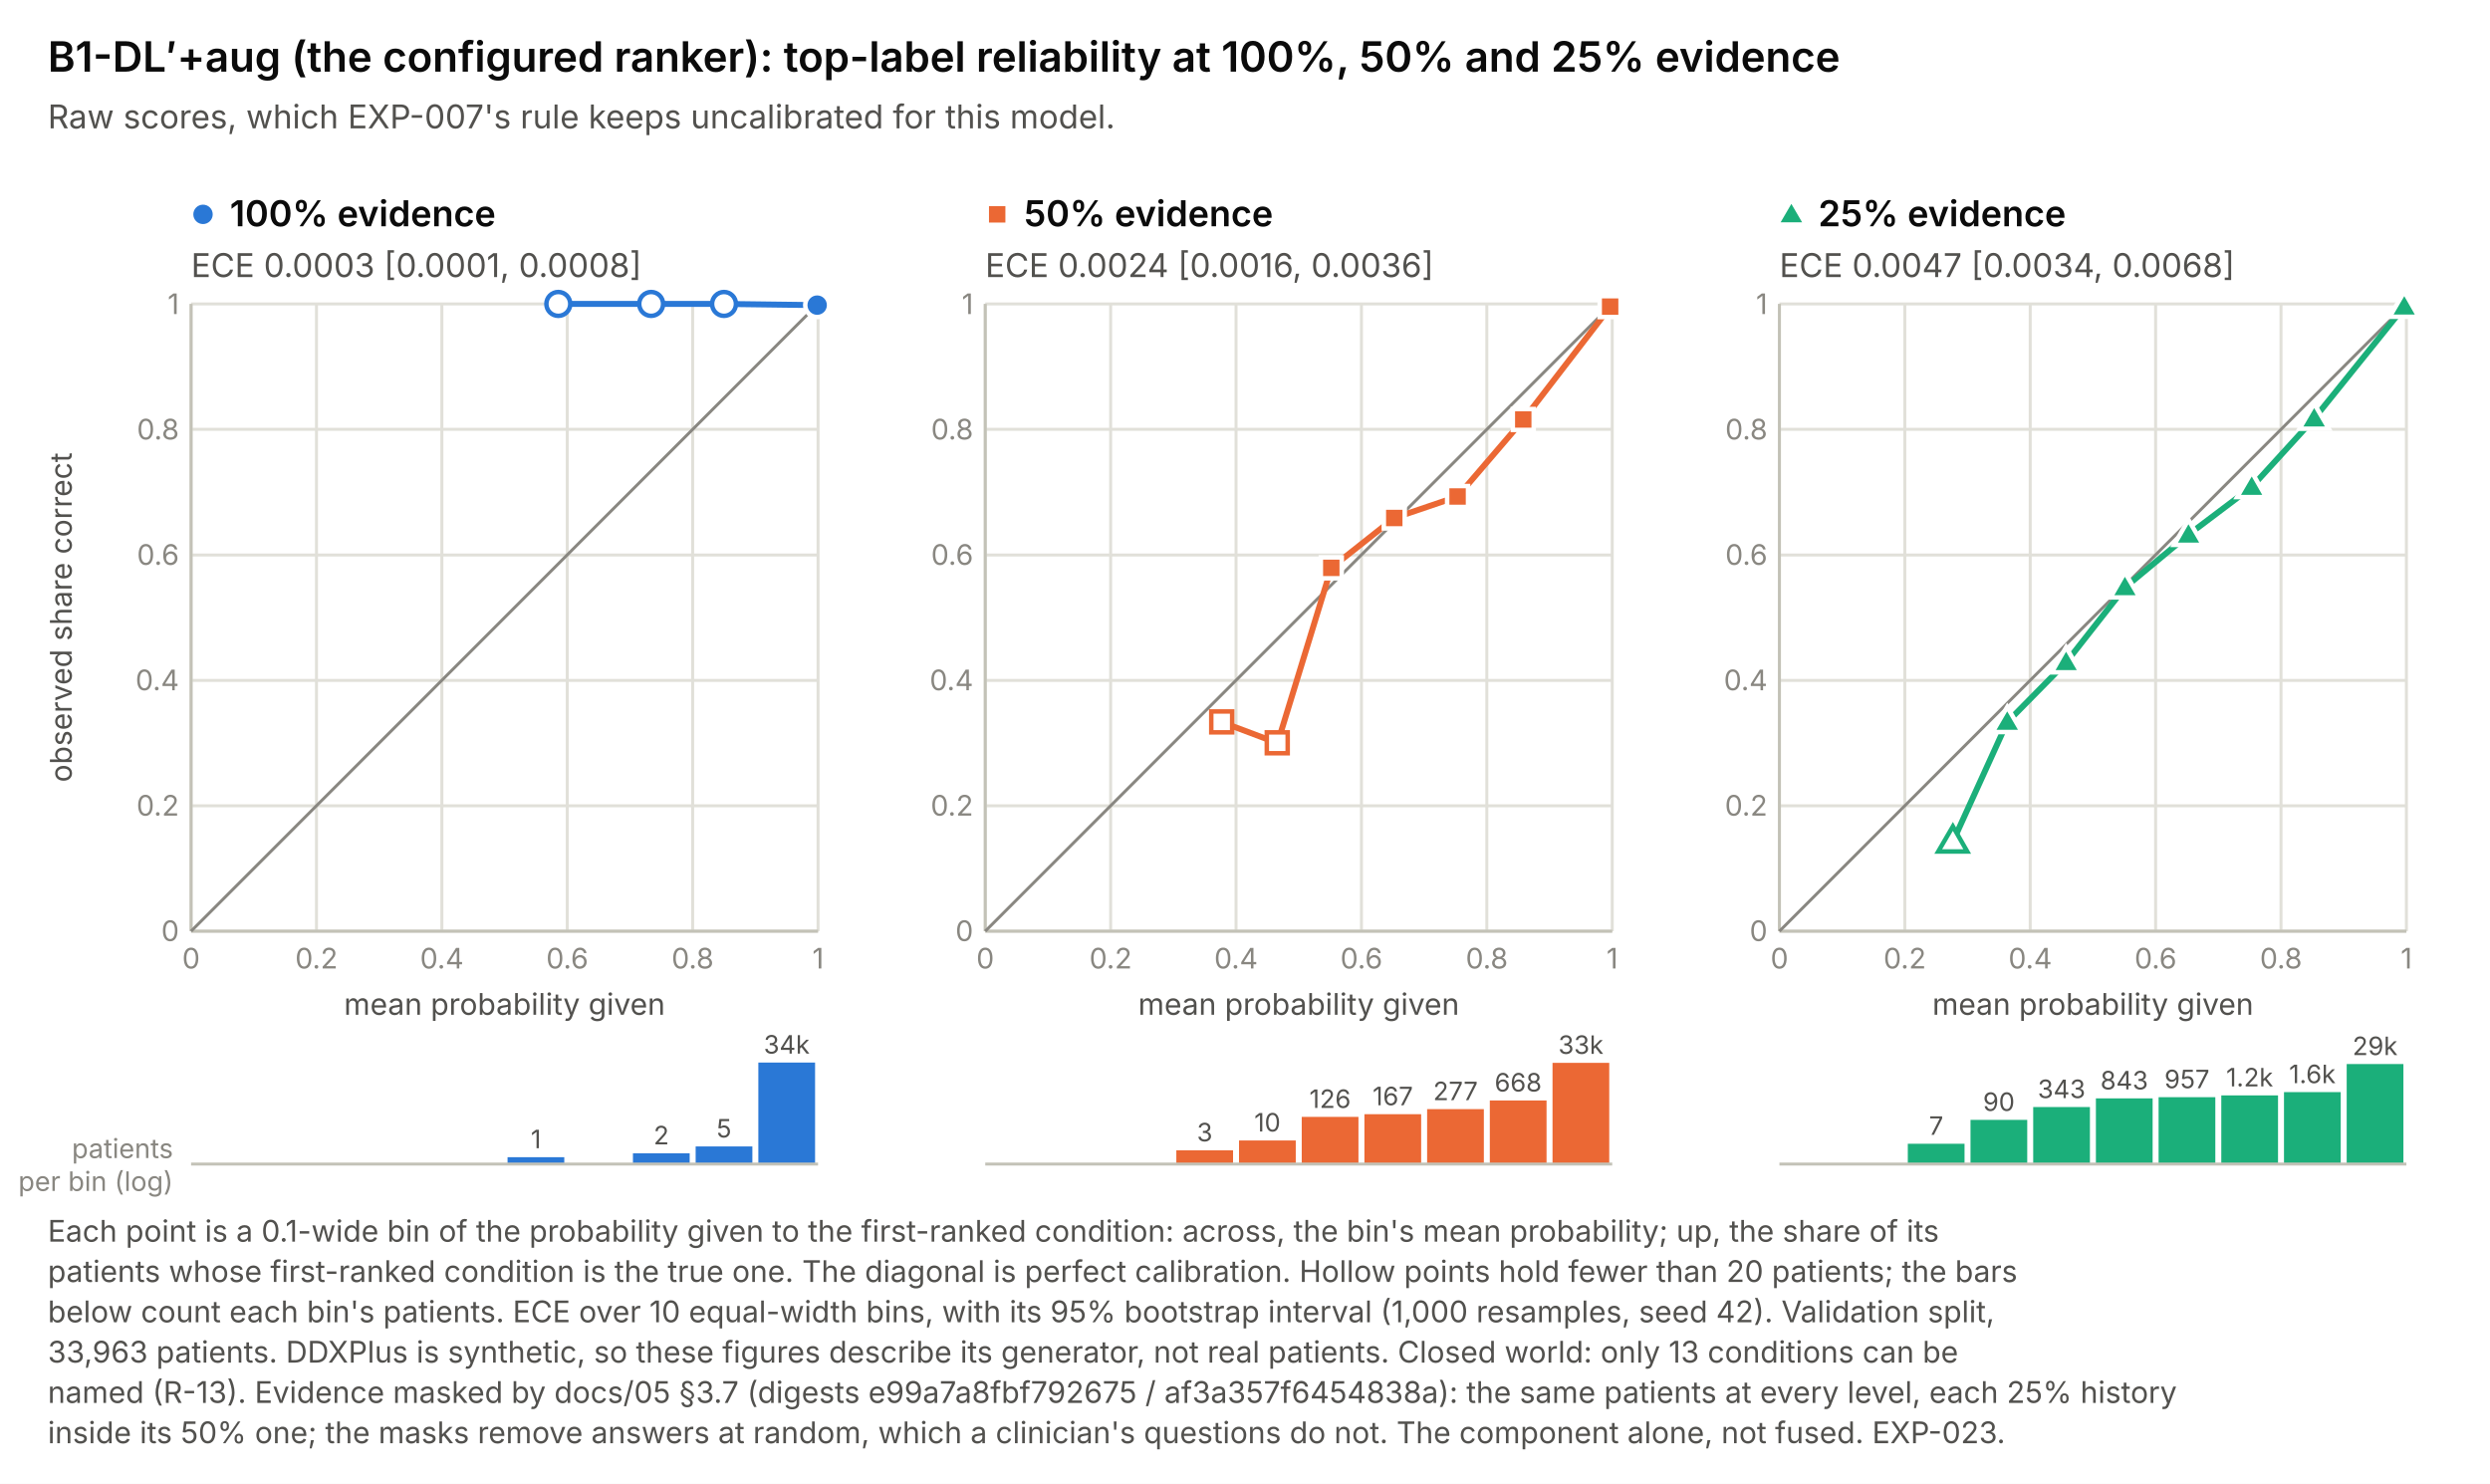
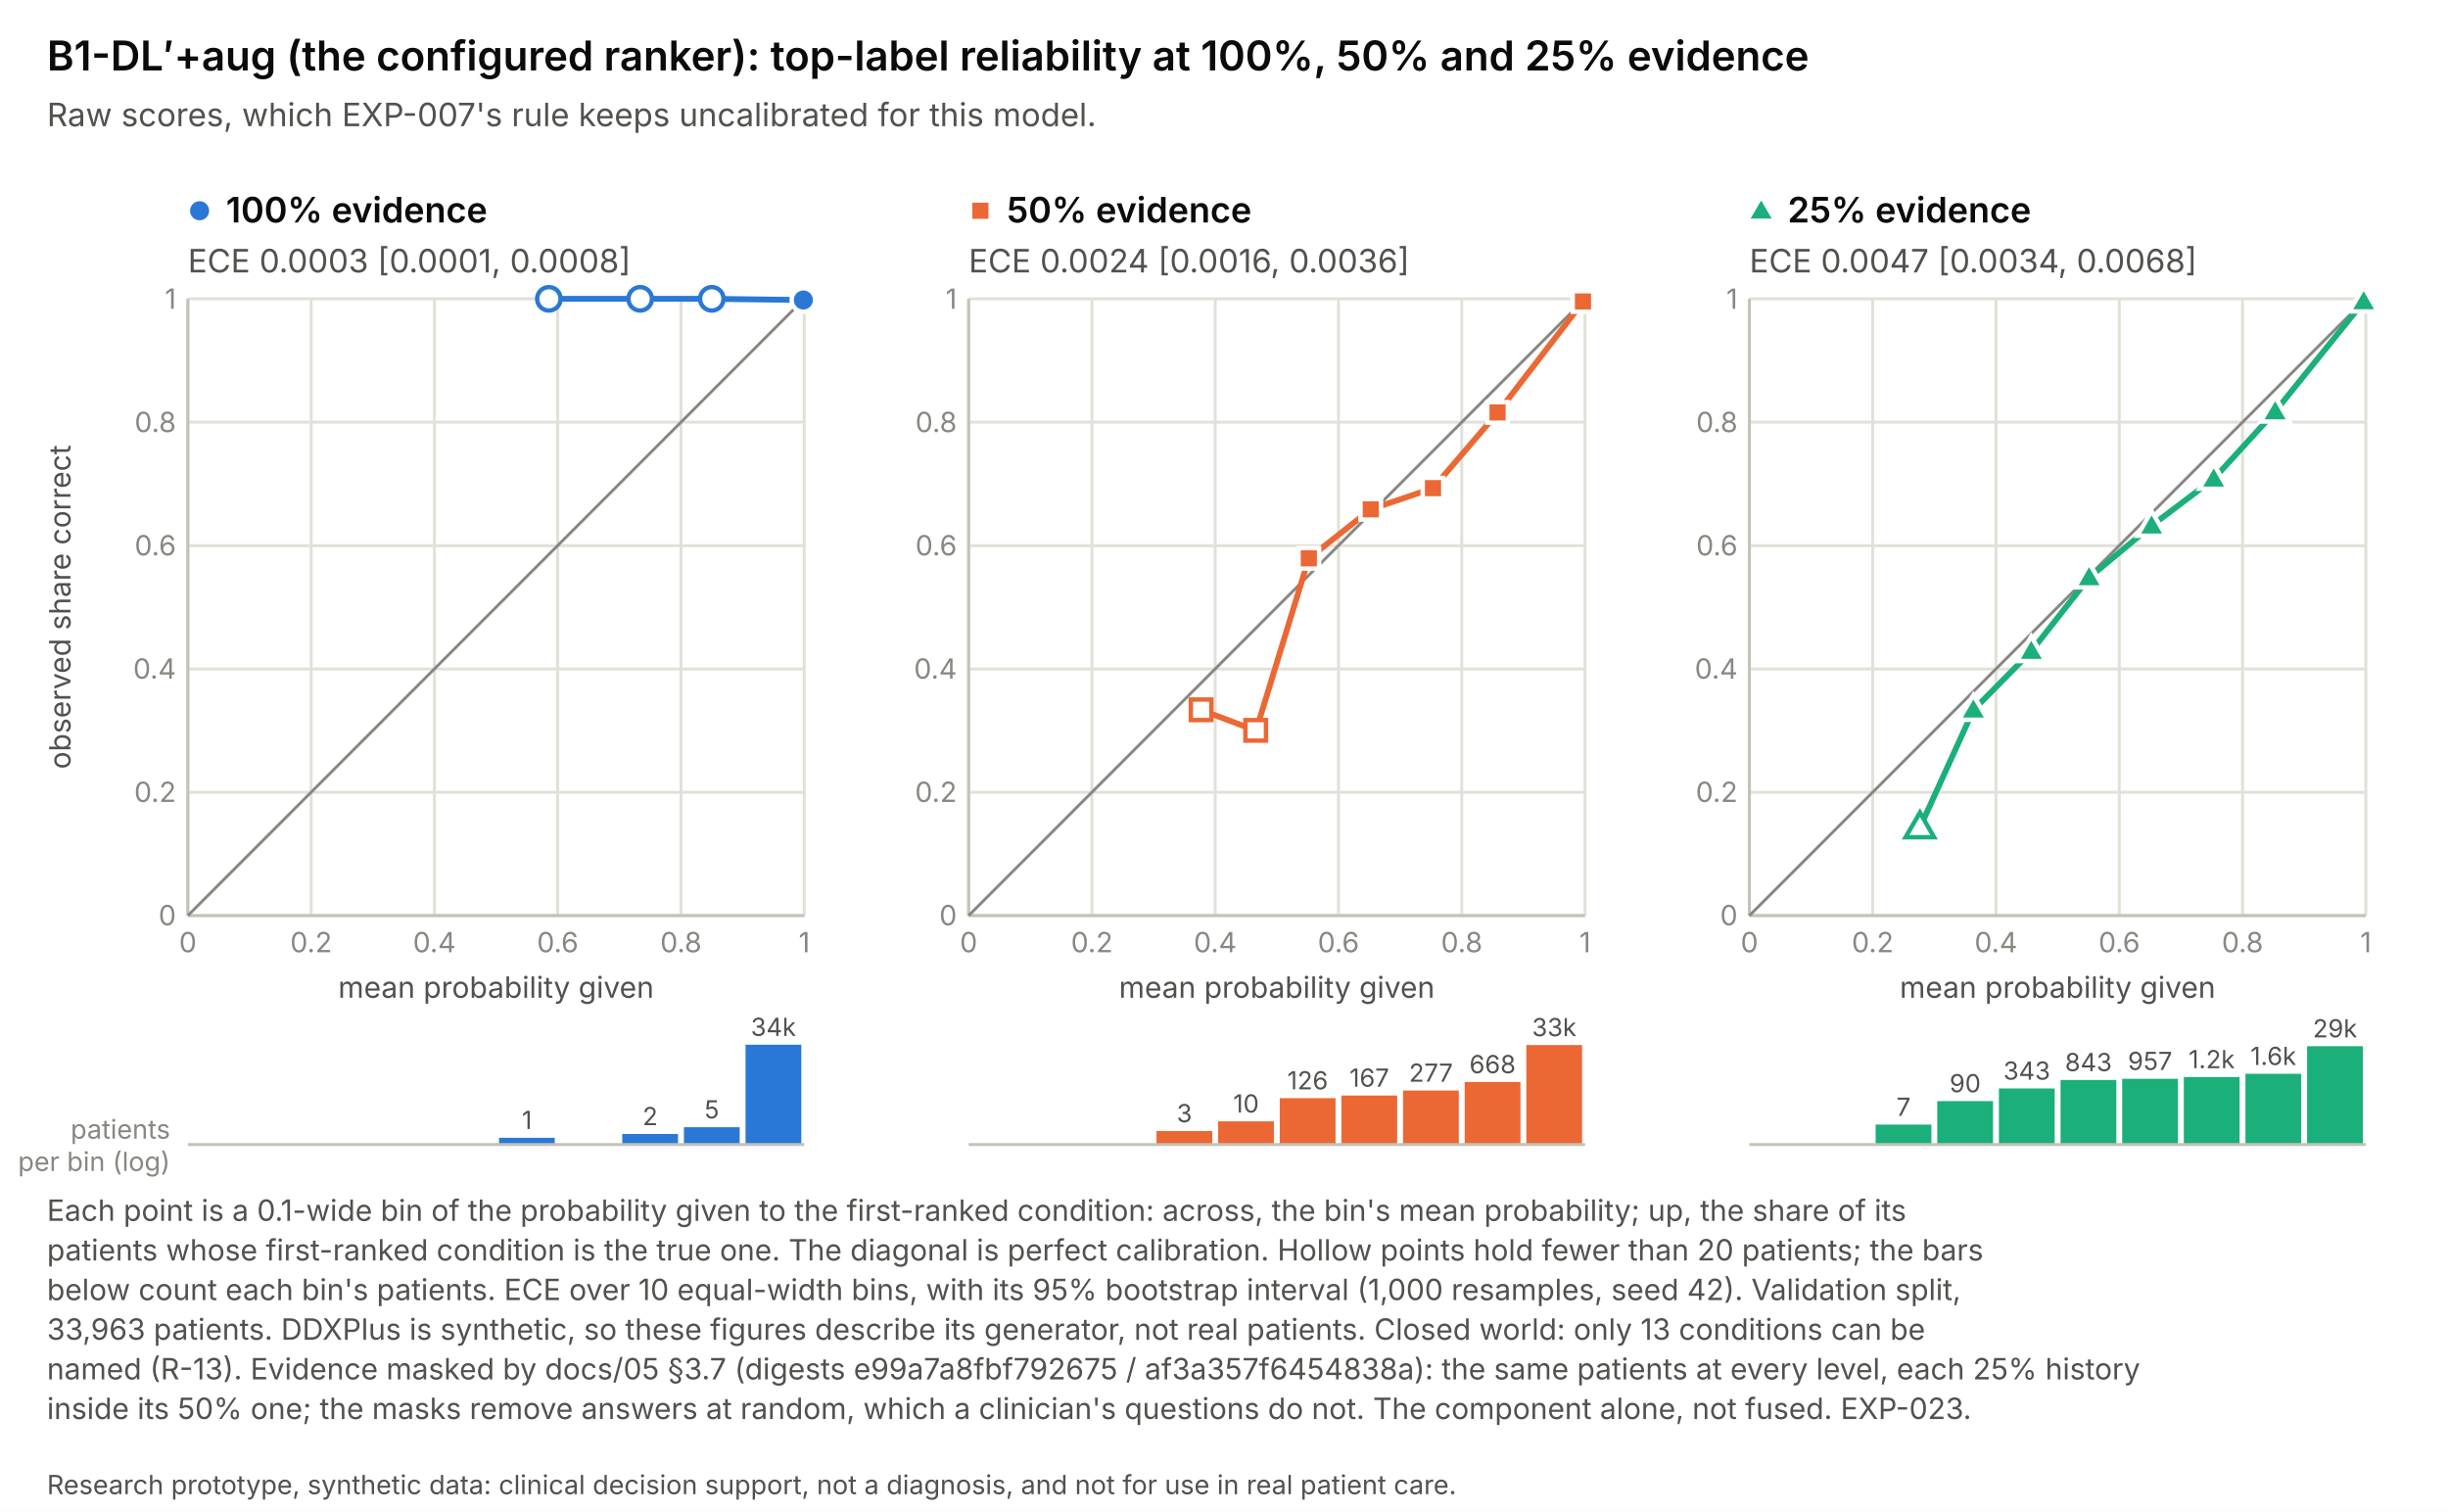
- <svg xmlns="http://www.w3.org/2000/svg" width="834" height="497" viewBox="0 0 834 497" role="img" aria-labelledby="t d" font-family="system-ui, -apple-system, 'Segoe UI', sans-serif">
+ <svg xmlns="http://www.w3.org/2000/svg" width="834" height="515" viewBox="0 0 834 515" role="img" aria-labelledby="t d" font-family="system-ui, -apple-system, 'Segoe UI', sans-serif">
  <rect width="100%" height="100%" fill="#ffffff" />
  <text x="16" y="24" font-size="14" fill="#0b0b0b" font-weight="600">B1-DL′+aug (the configured ranker): top-label reliability at 100%, 50% and 25% evidence</text>
  <text x="16" y="43" font-size="11" fill="#52514e">Raw scores, which EXP-007's rule keeps uncalibrated for this model.</text>
  <circle cx="68" cy="71.8" r="4" fill="#2a78d6" stroke="#ffffff" stroke-width="1.5" />
  <text x="77" y="75.8" font-size="12" fill="#0b0b0b" font-weight="600">100% evidence</text>
  <text x="64" y="92.8" font-size="11" fill="#52514e">ECE 0.0003 [0.0001, 0.0008]</text>
  <line x1="64" y1="101.8" x2="64" y2="311.9" stroke="#e1e0d9" stroke-width="1" />
  <line x1="64" y1="311.9" x2="274" y2="311.9" stroke="#e1e0d9" stroke-width="1" />
  <text x="64" y="324.4" font-size="9.5" fill="#898781" text-anchor="middle">0</text>
  <text x="60" y="315.2" font-size="9.5" fill="#898781" text-anchor="end">0</text>
  <line x1="106" y1="101.8" x2="106" y2="311.9" stroke="#e1e0d9" stroke-width="1" />
  <line x1="64" y1="269.9" x2="274" y2="269.9" stroke="#e1e0d9" stroke-width="1" />
  <text x="106" y="324.4" font-size="9.5" fill="#898781" text-anchor="middle">0.2</text>
  <text x="60" y="273.2" font-size="9.5" fill="#898781" text-anchor="end">0.2</text>
  <line x1="148" y1="101.8" x2="148" y2="311.9" stroke="#e1e0d9" stroke-width="1" />
  <line x1="64" y1="227.9" x2="274" y2="227.9" stroke="#e1e0d9" stroke-width="1" />
  <text x="148" y="324.4" font-size="9.5" fill="#898781" text-anchor="middle">0.4</text>
  <text x="60" y="231.2" font-size="9.5" fill="#898781" text-anchor="end">0.4</text>
  <line x1="190" y1="101.8" x2="190" y2="311.9" stroke="#e1e0d9" stroke-width="1" />
  <line x1="64" y1="185.9" x2="274" y2="185.9" stroke="#e1e0d9" stroke-width="1" />
  <text x="190" y="324.4" font-size="9.5" fill="#898781" text-anchor="middle">0.6</text>
  <text x="60" y="189.2" font-size="9.5" fill="#898781" text-anchor="end">0.6</text>
  <line x1="232" y1="101.8" x2="232" y2="311.9" stroke="#e1e0d9" stroke-width="1" />
  <line x1="64" y1="143.8" x2="274" y2="143.8" stroke="#e1e0d9" stroke-width="1" />
  <text x="232" y="324.4" font-size="9.5" fill="#898781" text-anchor="middle">0.8</text>
  <text x="60" y="147.2" font-size="9.5" fill="#898781" text-anchor="end">0.8</text>
  <line x1="274" y1="101.8" x2="274" y2="311.9" stroke="#e1e0d9" stroke-width="1" />
  <line x1="64" y1="101.8" x2="274" y2="101.8" stroke="#e1e0d9" stroke-width="1" />
  <text x="274" y="324.4" font-size="9.5" fill="#898781" text-anchor="middle">1</text>
  <text x="60" y="105.2" font-size="9.5" fill="#898781" text-anchor="end">1</text>
  <line x1="64" y1="311.9" x2="274" y2="311.9" stroke="#c3c2b7" stroke-width="1" />
  <line x1="64" y1="101.8" x2="64" y2="311.9" stroke="#c3c2b7" stroke-width="1" />
  <line x1="64" y1="311.9" x2="274" y2="101.8" stroke="#898781" stroke-width="1" class="diagonal" />
  <polyline points="187,101.8 218.1,101.8 242.5,101.8 273.7,102.2" fill="none" stroke="#2a78d6" stroke-width="2" stroke-linejoin="round" stroke-linecap="round" />
  <circle cx="187" cy="101.8" r="4" fill="#ffffff" stroke="#2a78d6" stroke-width="1.5" class="point" />
  <circle cx="218.1" cy="101.8" r="4" fill="#ffffff" stroke="#2a78d6" stroke-width="1.5" class="point" />
  <circle cx="242.5" cy="101.8" r="4" fill="#ffffff" stroke="#2a78d6" stroke-width="1.5" class="point" />
  <circle cx="273.7" cy="102.2" r="4" fill="#2a78d6" stroke="#ffffff" stroke-width="1.5" class="point" />
  <text x="169" y="339.9" font-size="10" fill="#52514e" text-anchor="middle">mean probability given</text>
  <text x="24" y="206.8" font-size="10" fill="#52514e" text-anchor="middle" transform="rotate(-90 24 206.8)">observed share correct</text>
  <rect x="170" y="387.6" width="19" height="2.3" fill="#2a78d6" class="count" />
  <text x="179.5" y="384.6" font-size="8.5" fill="#52514e" text-anchor="middle">1</text>
  <rect x="212" y="386.3" width="19" height="3.6" fill="#2a78d6" class="count" />
  <text x="221.5" y="383.3" font-size="8.5" fill="#52514e" text-anchor="middle">2</text>
  <rect x="233" y="384" width="19" height="5.8" fill="#2a78d6" class="count" />
  <text x="242.5" y="381" font-size="8.5" fill="#52514e" text-anchor="middle">5</text>
  <rect x="254" y="355.9" width="19" height="34" fill="#2a78d6" class="count" />
  <text x="263.5" y="352.9" font-size="8.5" fill="#52514e" text-anchor="middle">34k</text>
  <line x1="64" y1="389.9" x2="274" y2="389.9" stroke="#c3c2b7" stroke-width="1" />
  <text x="58" y="387.9" font-size="9" fill="#898781" text-anchor="end">patients</text>
  <text x="58" y="398.9" font-size="9" fill="#898781" text-anchor="end">per bin (log)</text>
  <rect x="330.5" y="68.3" width="7" height="7" fill="#eb6834" stroke="#ffffff" stroke-width="1.5" />
  <text x="343" y="75.8" font-size="12" fill="#0b0b0b" font-weight="600">50% evidence</text>
  <text x="330" y="92.8" font-size="11" fill="#52514e">ECE 0.0024 [0.0016, 0.0036]</text>
  <line x1="330" y1="101.8" x2="330" y2="311.9" stroke="#e1e0d9" stroke-width="1" />
  <line x1="330" y1="311.9" x2="540" y2="311.9" stroke="#e1e0d9" stroke-width="1" />
  <text x="330" y="324.4" font-size="9.5" fill="#898781" text-anchor="middle">0</text>
  <text x="326" y="315.2" font-size="9.5" fill="#898781" text-anchor="end">0</text>
  <line x1="372" y1="101.8" x2="372" y2="311.9" stroke="#e1e0d9" stroke-width="1" />
  <line x1="330" y1="269.9" x2="540" y2="269.9" stroke="#e1e0d9" stroke-width="1" />
  <text x="372" y="324.4" font-size="9.5" fill="#898781" text-anchor="middle">0.2</text>
  <text x="326" y="273.2" font-size="9.5" fill="#898781" text-anchor="end">0.2</text>
  <line x1="414" y1="101.8" x2="414" y2="311.9" stroke="#e1e0d9" stroke-width="1" />
  <line x1="330" y1="227.9" x2="540" y2="227.9" stroke="#e1e0d9" stroke-width="1" />
  <text x="414" y="324.4" font-size="9.5" fill="#898781" text-anchor="middle">0.4</text>
  <text x="326" y="231.2" font-size="9.5" fill="#898781" text-anchor="end">0.4</text>
  <line x1="456" y1="101.8" x2="456" y2="311.9" stroke="#e1e0d9" stroke-width="1" />
  <line x1="330" y1="185.9" x2="540" y2="185.9" stroke="#e1e0d9" stroke-width="1" />
  <text x="456" y="324.4" font-size="9.5" fill="#898781" text-anchor="middle">0.6</text>
  <text x="326" y="189.2" font-size="9.5" fill="#898781" text-anchor="end">0.6</text>
  <line x1="498" y1="101.8" x2="498" y2="311.9" stroke="#e1e0d9" stroke-width="1" />
  <line x1="330" y1="143.8" x2="540" y2="143.8" stroke="#e1e0d9" stroke-width="1" />
  <text x="498" y="324.4" font-size="9.5" fill="#898781" text-anchor="middle">0.8</text>
  <text x="326" y="147.2" font-size="9.5" fill="#898781" text-anchor="end">0.8</text>
  <line x1="540" y1="101.8" x2="540" y2="311.9" stroke="#e1e0d9" stroke-width="1" />
  <line x1="330" y1="101.8" x2="540" y2="101.8" stroke="#e1e0d9" stroke-width="1" />
  <text x="540" y="324.4" font-size="9.5" fill="#898781" text-anchor="middle">1</text>
  <text x="326" y="105.2" font-size="9.5" fill="#898781" text-anchor="end">1</text>
  <line x1="330" y1="311.9" x2="540" y2="311.9" stroke="#c3c2b7" stroke-width="1" />
  <line x1="330" y1="101.8" x2="330" y2="311.9" stroke="#c3c2b7" stroke-width="1" />
  <line x1="330" y1="311.9" x2="540" y2="101.8" stroke="#898781" stroke-width="1" class="diagonal" />
  <polyline points="409.3,241.9 427.9,248.9 445.9,190.2 467,173.5 488.2,166.3 510.3,140.5 539.4,102.7" fill="none" stroke="#eb6834" stroke-width="2" stroke-linejoin="round" stroke-linecap="round" />
  <rect x="405.7" y="238.3" width="7" height="7" fill="#ffffff" stroke="#eb6834" stroke-width="1.5" class="point" />
  <rect x="424.3" y="245.3" width="7" height="7" fill="#ffffff" stroke="#eb6834" stroke-width="1.5" class="point" />
  <rect x="442.4" y="186.7" width="7" height="7" fill="#eb6834" stroke="#ffffff" stroke-width="1.5" class="point" />
  <rect x="463.5" y="170" width="7" height="7" fill="#eb6834" stroke="#ffffff" stroke-width="1.5" class="point" />
  <rect x="484.7" y="162.8" width="7" height="7" fill="#eb6834" stroke="#ffffff" stroke-width="1.5" class="point" />
  <rect x="506.7" y="137" width="7" height="7" fill="#eb6834" stroke="#ffffff" stroke-width="1.5" class="point" />
  <rect x="535.8" y="99.2" width="7" height="7" fill="#eb6834" stroke="#ffffff" stroke-width="1.5" class="point" />
  <text x="435" y="339.9" font-size="10" fill="#52514e" text-anchor="middle">mean probability given</text>
  <rect x="394" y="385.3" width="19" height="4.5" fill="#eb6834" class="count" />
  <text x="403.5" y="382.3" font-size="8.5" fill="#52514e" text-anchor="middle">3</text>
  <rect x="415" y="382" width="19" height="7.8" fill="#eb6834" class="count" />
  <text x="424.5" y="379" font-size="8.5" fill="#52514e" text-anchor="middle">10</text>
  <rect x="436" y="374.1" width="19" height="15.8" fill="#eb6834" class="count" />
  <text x="445.5" y="371.1" font-size="8.5" fill="#52514e" text-anchor="middle">126</text>
  <rect x="457" y="373.2" width="19" height="16.7" fill="#eb6834" class="count" />
  <text x="466.5" y="370.2" font-size="8.5" fill="#52514e" text-anchor="middle">167</text>
  <rect x="478" y="371.5" width="19" height="18.3" fill="#eb6834" class="count" />
  <text x="487.5" y="368.5" font-size="8.5" fill="#52514e" text-anchor="middle">277</text>
  <rect x="499" y="368.6" width="19" height="21.2" fill="#eb6834" class="count" />
  <text x="508.5" y="365.6" font-size="8.5" fill="#52514e" text-anchor="middle">668</text>
  <rect x="520" y="356" width="19" height="33.9" fill="#eb6834" class="count" />
  <text x="529.5" y="353" font-size="8.5" fill="#52514e" text-anchor="middle">33k</text>
  <line x1="330" y1="389.9" x2="540" y2="389.9" stroke="#c3c2b7" stroke-width="1" />
  <polygon points="600,66.8 604.9,75.2 595.1,75.2" fill="#1baf7a" stroke="#ffffff" stroke-width="1.5" />
  <text x="609" y="75.8" font-size="12" fill="#0b0b0b" font-weight="600">25% evidence</text>
  <text x="596" y="92.8" font-size="11" fill="#52514e">ECE 0.0047 [0.0034, 0.0068]</text>
  <line x1="596" y1="101.8" x2="596" y2="311.9" stroke="#e1e0d9" stroke-width="1" />
  <line x1="596" y1="311.9" x2="806" y2="311.9" stroke="#e1e0d9" stroke-width="1" />
  <text x="596" y="324.4" font-size="9.5" fill="#898781" text-anchor="middle">0</text>
  <text x="592" y="315.2" font-size="9.5" fill="#898781" text-anchor="end">0</text>
  <line x1="638" y1="101.8" x2="638" y2="311.9" stroke="#e1e0d9" stroke-width="1" />
  <line x1="596" y1="269.9" x2="806" y2="269.9" stroke="#e1e0d9" stroke-width="1" />
  <text x="638" y="324.4" font-size="9.5" fill="#898781" text-anchor="middle">0.2</text>
  <text x="592" y="273.2" font-size="9.5" fill="#898781" text-anchor="end">0.2</text>
  <line x1="680" y1="101.8" x2="680" y2="311.9" stroke="#e1e0d9" stroke-width="1" />
  <line x1="596" y1="227.9" x2="806" y2="227.9" stroke="#e1e0d9" stroke-width="1" />
  <text x="680" y="324.4" font-size="9.5" fill="#898781" text-anchor="middle">0.4</text>
  <text x="592" y="231.2" font-size="9.5" fill="#898781" text-anchor="end">0.4</text>
  <line x1="722" y1="101.8" x2="722" y2="311.9" stroke="#e1e0d9" stroke-width="1" />
  <line x1="596" y1="185.9" x2="806" y2="185.9" stroke="#e1e0d9" stroke-width="1" />
  <text x="722" y="324.4" font-size="9.5" fill="#898781" text-anchor="middle">0.6</text>
  <text x="592" y="189.2" font-size="9.5" fill="#898781" text-anchor="end">0.6</text>
  <line x1="764" y1="101.8" x2="764" y2="311.9" stroke="#e1e0d9" stroke-width="1" />
  <line x1="596" y1="143.8" x2="806" y2="143.8" stroke="#e1e0d9" stroke-width="1" />
  <text x="764" y="324.4" font-size="9.5" fill="#898781" text-anchor="middle">0.8</text>
  <text x="592" y="147.2" font-size="9.5" fill="#898781" text-anchor="end">0.8</text>
  <line x1="806" y1="101.8" x2="806" y2="311.9" stroke="#e1e0d9" stroke-width="1" />
  <line x1="596" y1="101.8" x2="806" y2="101.8" stroke="#e1e0d9" stroke-width="1" />
  <text x="806" y="324.4" font-size="9.5" fill="#898781" text-anchor="middle">1</text>
  <text x="592" y="105.2" font-size="9.5" fill="#898781" text-anchor="end">1</text>
  <line x1="596" y1="311.9" x2="806" y2="311.9" stroke="#c3c2b7" stroke-width="1" />
  <line x1="596" y1="101.8" x2="596" y2="311.9" stroke="#c3c2b7" stroke-width="1" />
  <line x1="596" y1="311.9" x2="806" y2="101.8" stroke="#898781" stroke-width="1" class="diagonal" />
  <polyline points="654.1,281.9 672.3,241.9 692,221.9 711.7,196.8 733,179.1 754.2,163.1 775.1,140.2 805.3,102.7" fill="none" stroke="#1baf7a" stroke-width="2" stroke-linejoin="round" stroke-linecap="round" />
  <polygon points="654.1,276.8 658.9,285.2 649.2,285.2" fill="#ffffff" stroke="#1baf7a" stroke-width="1.5" class="point" />
  <polygon points="672.3,236.8 677.2,245.2 667.4,245.2" fill="#1baf7a" stroke="#ffffff" stroke-width="1.5" class="point" />
  <polygon points="692,216.8 696.9,225.2 687.2,225.2" fill="#1baf7a" stroke="#ffffff" stroke-width="1.5" class="point" />
  <polygon points="711.7,191.7 716.6,200.1 706.9,200.1" fill="#1baf7a" stroke="#ffffff" stroke-width="1.5" class="point" />
  <polygon points="733,174.1 737.9,182.5 728.2,182.5" fill="#1baf7a" stroke="#ffffff" stroke-width="1.5" class="point" />
  <polygon points="754.2,158.1 759,166.5 749.3,166.5" fill="#1baf7a" stroke="#ffffff" stroke-width="1.5" class="point" />
  <polygon points="775.1,135.2 780,143.6 770.2,143.6" fill="#1baf7a" stroke="#ffffff" stroke-width="1.5" class="point" />
  <polygon points="805.3,97.7 810.1,106.1 800.4,106.1" fill="#1baf7a" stroke="#ffffff" stroke-width="1.5" class="point" />
  <text x="701" y="339.9" font-size="10" fill="#52514e" text-anchor="middle">mean probability given</text>
  <rect x="639" y="383.1" width="19" height="6.8" fill="#1baf7a" class="count" />
  <text x="648.5" y="380.1" font-size="8.5" fill="#52514e" text-anchor="middle">7</text>
  <rect x="660" y="375.1" width="19" height="14.7" fill="#1baf7a" class="count" />
  <text x="669.5" y="372.1" font-size="8.5" fill="#52514e" text-anchor="middle">90</text>
  <rect x="681" y="370.8" width="19" height="19" fill="#1baf7a" class="count" />
  <text x="690.5" y="367.8" font-size="8.5" fill="#52514e" text-anchor="middle">343</text>
  <rect x="702" y="367.9" width="19" height="22" fill="#1baf7a" class="count" />
  <text x="711.5" y="364.9" font-size="8.5" fill="#52514e" text-anchor="middle">843</text>
  <rect x="723" y="367.5" width="19" height="22.4" fill="#1baf7a" class="count" />
  <text x="732.5" y="364.5" font-size="8.5" fill="#52514e" text-anchor="middle">957</text>
  <rect x="744" y="366.9" width="19" height="23" fill="#1baf7a" class="count" />
  <text x="753.5" y="363.9" font-size="8.5" fill="#52514e" text-anchor="middle">1.2k</text>
  <rect x="765" y="365.8" width="19" height="24" fill="#1baf7a" class="count" />
  <text x="774.5" y="362.8" font-size="8.5" fill="#52514e" text-anchor="middle">1.6k</text>
  <rect x="786" y="356.4" width="19" height="33.5" fill="#1baf7a" class="count" />
  <text x="795.5" y="353.4" font-size="8.5" fill="#52514e" text-anchor="middle">29k</text>
  <line x1="596" y1="389.9" x2="806" y2="389.9" stroke="#c3c2b7" stroke-width="1" />
  <text x="16" y="415.9" font-size="10" fill="#52514e">Each point is a 0.1-wide bin of the probability given to the first-ranked condition: across, the bin's mean probability; up, the share of its</text>
  <text x="16" y="429.4" font-size="10" fill="#52514e">patients whose first-ranked condition is the true one. The diagonal is perfect calibration. Hollow points hold fewer than 20 patients; the bars</text>
  <text x="16" y="442.9" font-size="10" fill="#52514e">below count each bin's patients. ECE over 10 equal-width bins, with its 95% bootstrap interval (1,000 resamples, seed 42). Validation split,</text>
  <text x="16" y="456.4" font-size="10" fill="#52514e">33,963 patients. DDXPlus is synthetic, so these figures describe its generator, not real patients. Closed world: only 13 conditions can be</text>
  <text x="16" y="469.9" font-size="10" fill="#52514e">named (R-13). Evidence masked by docs/05 §3.7 (digests e99a7a8fbf792675 / af3a357f6454838a): the same patients at every level, each 25% history</text>
  <text x="16" y="483.4" font-size="10" fill="#52514e">inside its 50% one; the masks remove answers at random, which a clinician's questions do not. The component alone, not fused. EXP-023.</text>
+   <text x="16" y="509" font-size="9" fill="#52514e">Research prototype, synthetic data: clinical decision support, not a diagnosis, and not for use in real patient care.</text>
</svg>
